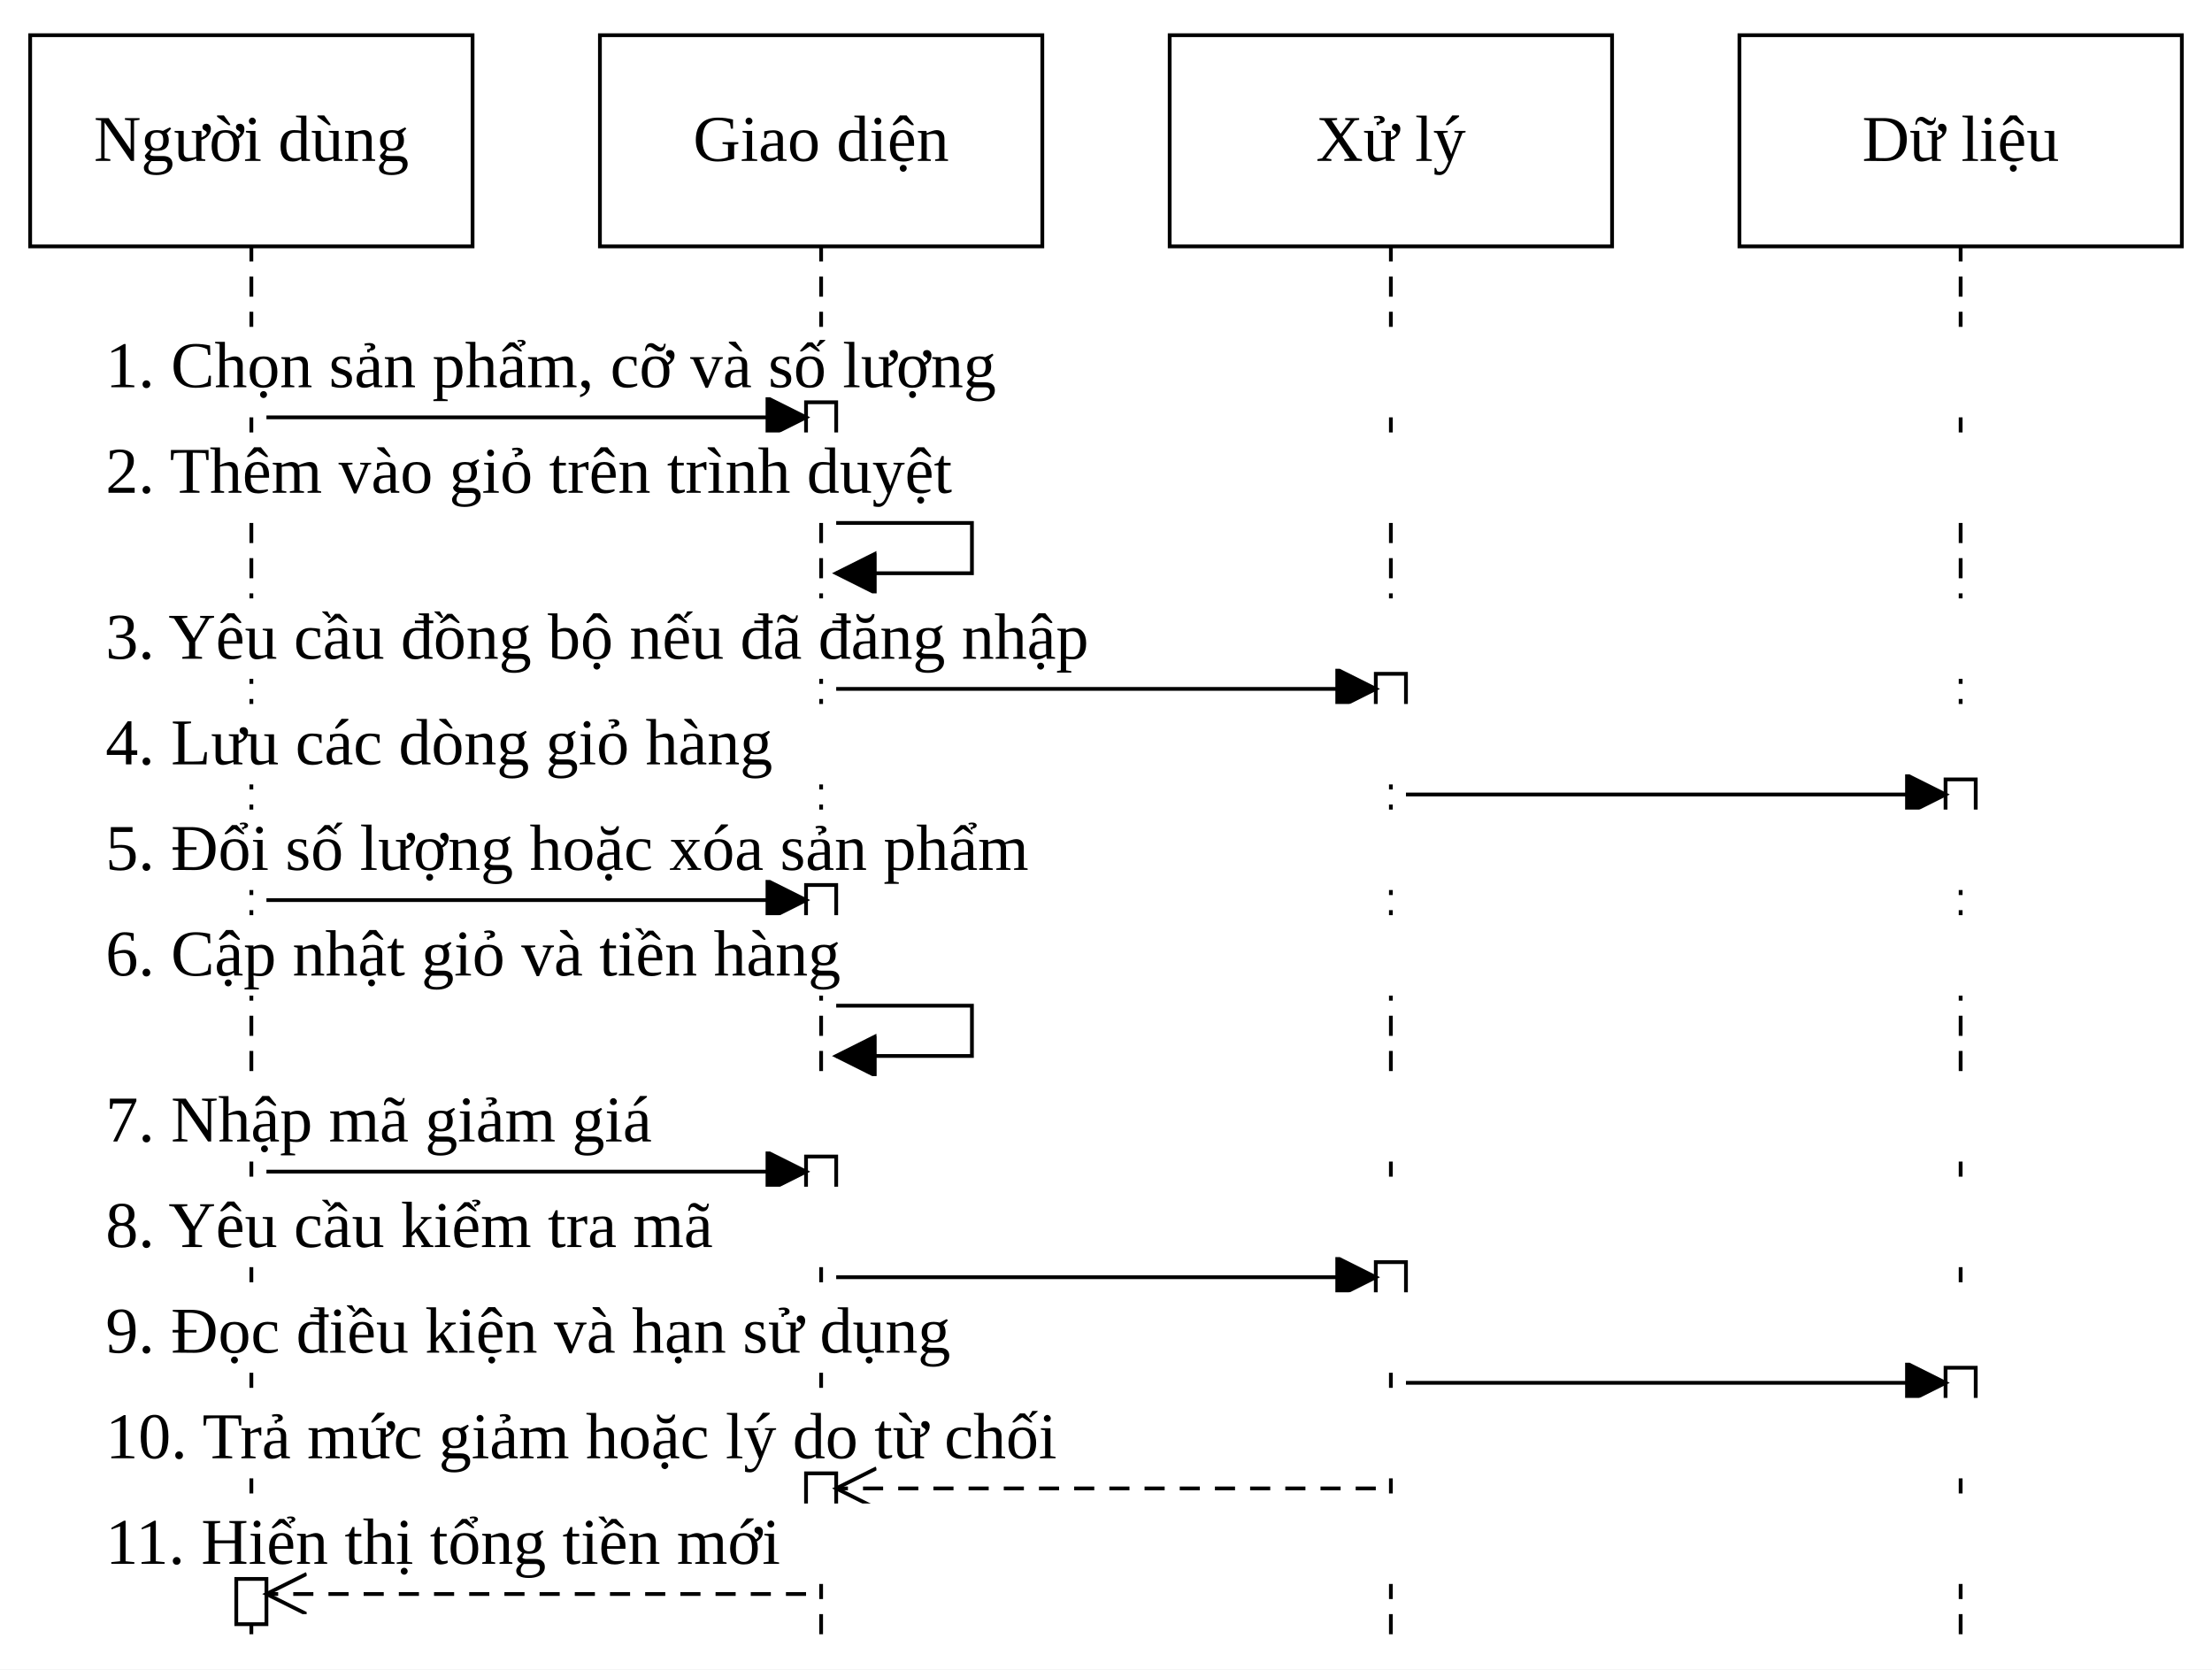
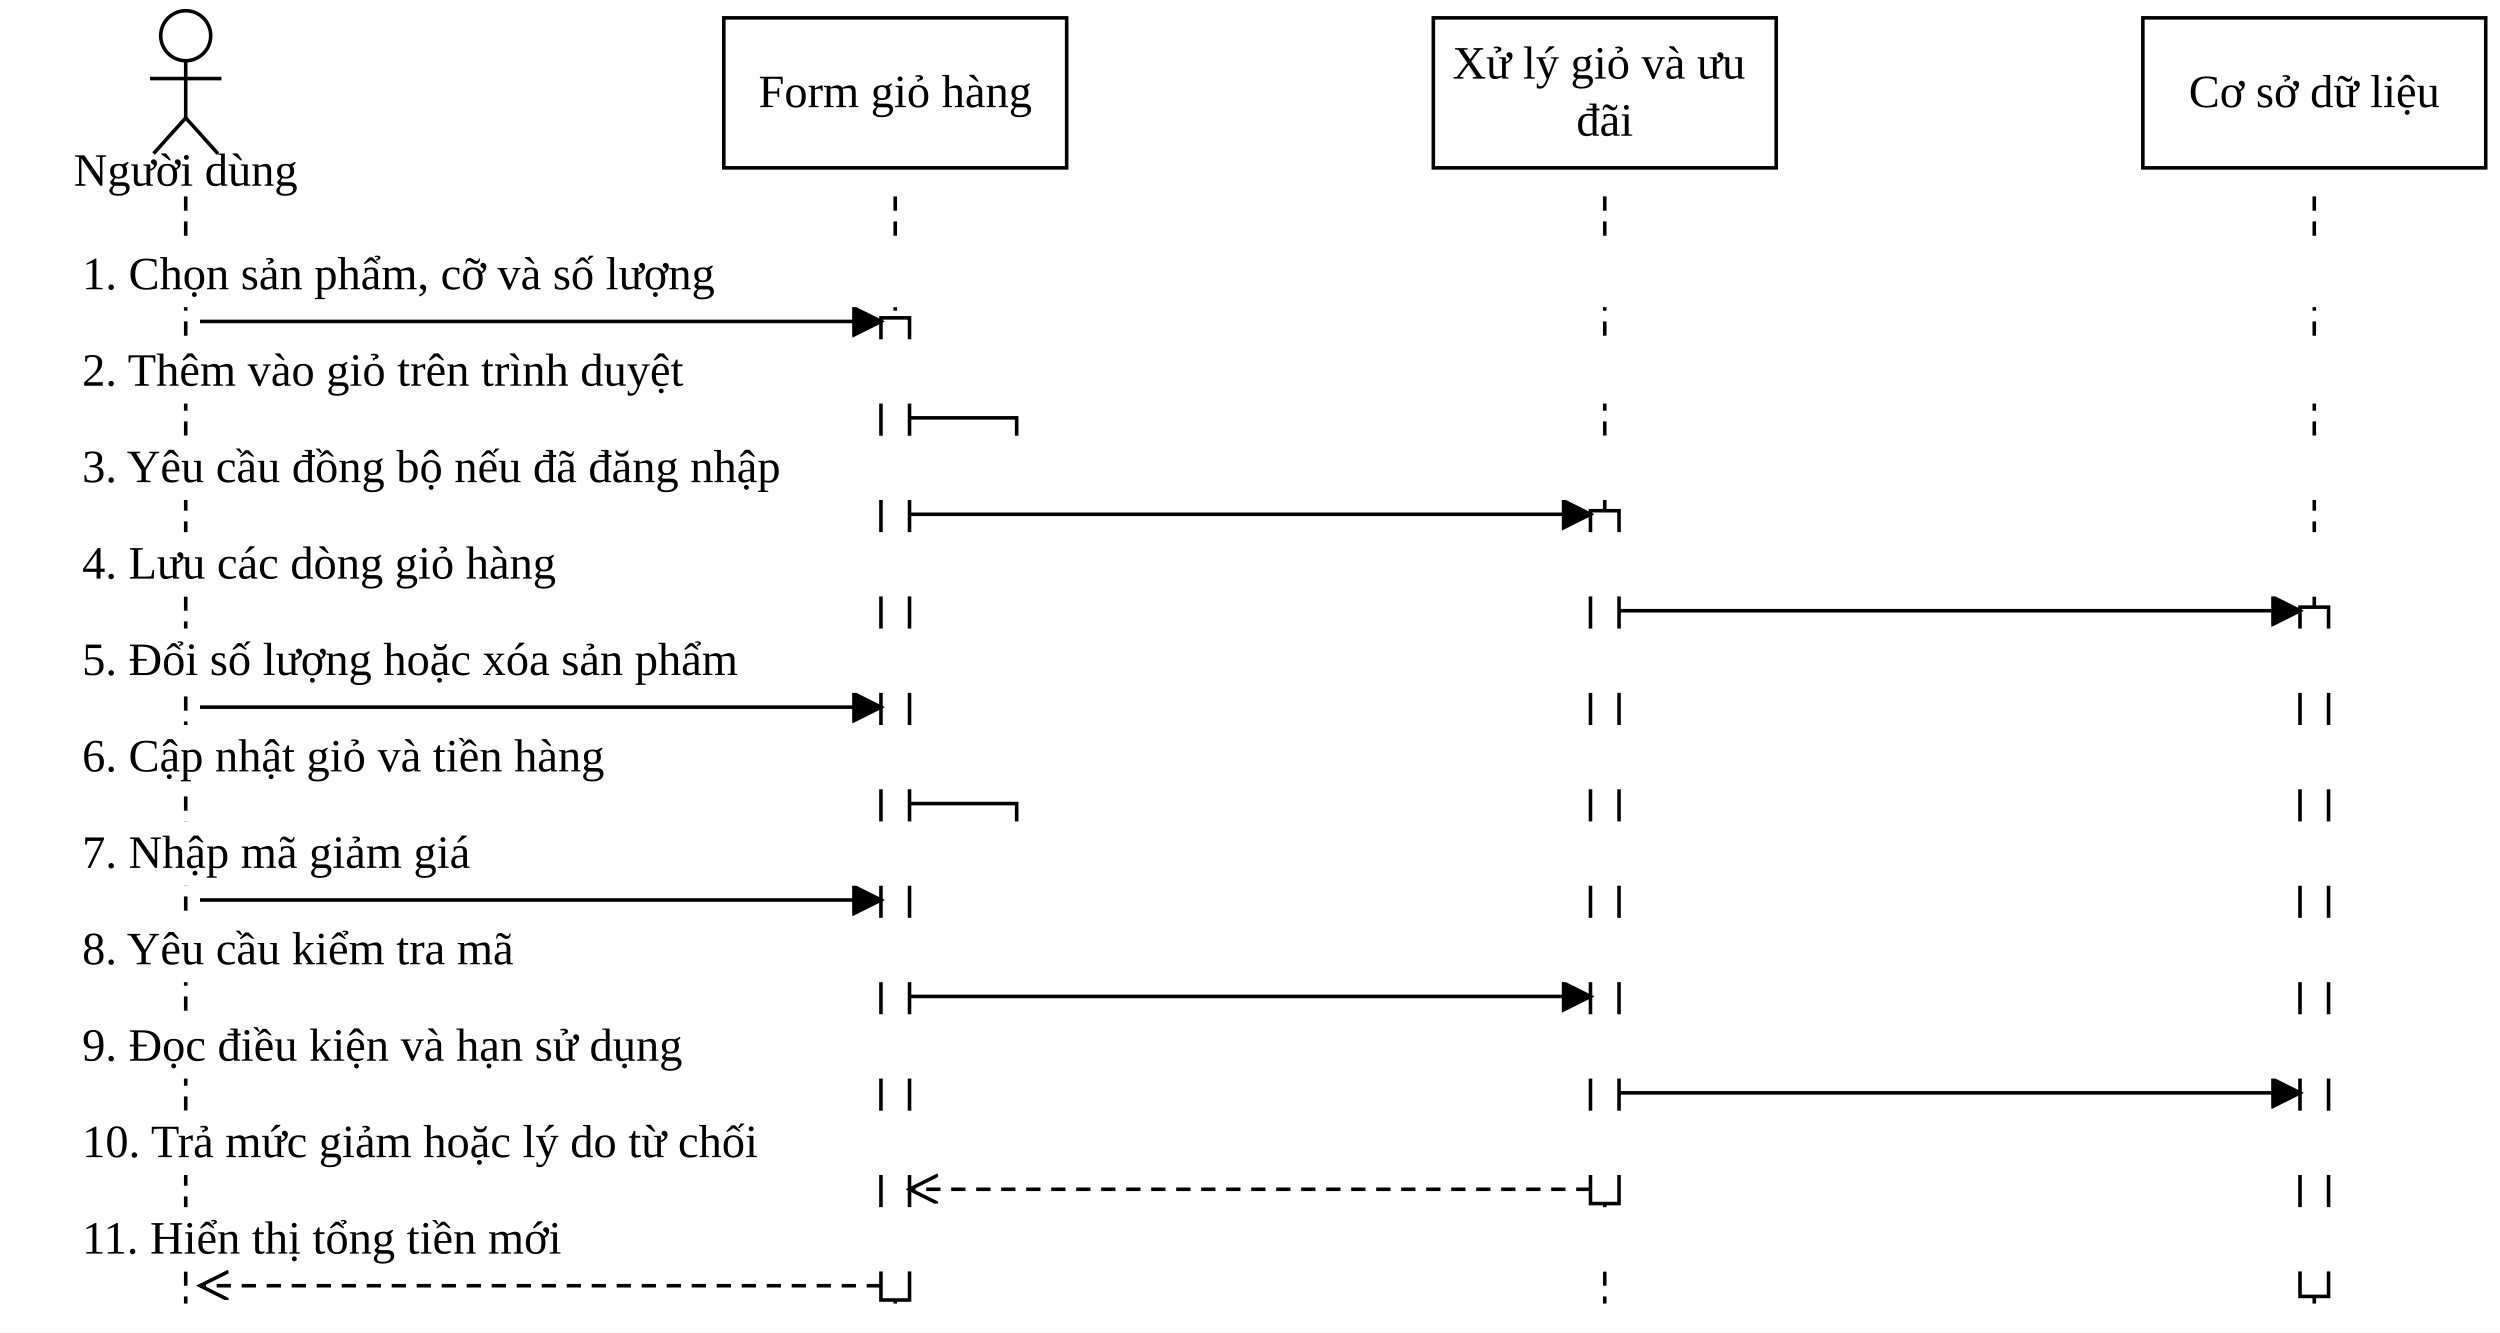
- <svg xmlns="http://www.w3.org/2000/svg" width="440" height="332" viewBox="0 0 440 332">
+ <svg xmlns="http://www.w3.org/2000/svg" width="700" height="373" viewBox="0 0 700 373">
  <rect width="100%" height="100%" fill="white" />
  <defs>
    <marker id="filled" viewBox="0 0 9 9" refX="8" refY="4" markerWidth="9" markerHeight="9" orient="auto" markerUnits="userSpaceOnUse">
-       <path d="M 0 0 L 8 4 L 0 8 Z" fill="black" stroke="black" stroke-width=".75" />
+       <path d="M 0 0 L 8 4 L 0 8 Z" fill="black" stroke="black" stroke-width="1.0" />
    </marker>
    <marker id="open" viewBox="0 0 9 9" refX="8" refY="4" markerWidth="9" markerHeight="9" orient="auto" markerUnits="userSpaceOnUse">
-       <path d="M 0 0 L 8 4 L 0 8" fill="none" stroke="black" stroke-width=".75" />
+       <path d="M 0 0 L 8 4 L 0 8" fill="none" stroke="black" stroke-width="1.0" />
    </marker>
    <marker id="triangle" viewBox="0 0 9 9" refX="8" refY="4" markerWidth="9" markerHeight="9" orient="auto" markerUnits="userSpaceOnUse">
-       <path d="M 0 0 L 8 4 L 0 8 Z" fill="white" stroke="black" stroke-width=".75" />
+       <path d="M 0 0 L 8 4 L 0 8 Z" fill="white" stroke="black" stroke-width="1.0" />
    </marker>
  </defs>
-   <polyline stroke="black" stroke-width=".75" fill="none" stroke-dasharray="4 3" points="50.0,48 50.0,326" />
-   <polyline stroke="black" stroke-width=".75" fill="none" stroke-dasharray="4 3" points="163.333,48 163.333,326" />
-   <polyline stroke="black" stroke-width=".75" fill="none" stroke-dasharray="4 3" points="276.667,48 276.667,326" />
-   <polyline stroke="black" stroke-width=".75" fill="none" stroke-dasharray="4 3" points="390.0,48 390.0,326" />
-   <rect x="16" y="65" width="408" height="16" fill="white" />
-   <text x="21" y="77.0" text-anchor="start" font-family="Times New Roman" font-size="13" font-weight="normal" font-style="normal" fill="black">
-     <tspan x="21" dy="0">1. Chọn sản phẩm, cỡ và số lượng</tspan>
+   <polyline stroke="black" stroke-width="1.0" fill="none" stroke-dasharray="4 3" points="52.0,55 52.0,365" />
+   <polyline stroke="black" stroke-width="1.0" fill="none" stroke-dasharray="4 3" points="250.667,55 250.667,365" />
+   <polyline stroke="black" stroke-width="1.0" fill="none" stroke-dasharray="4 3" points="449.333,55 449.333,365" />
+   <polyline stroke="black" stroke-width="1.0" fill="none" stroke-dasharray="4 3" points="648.0,55 648.0,365" />
+   <rect stroke="black" stroke-width="1.0" fill="white" x="445.333" y="143" width="8" height="194" />
+   <rect stroke="black" stroke-width="1.0" fill="white" x="246.667" y="89" width="8" height="275" />
+   <rect stroke="black" stroke-width="1.0" fill="white" x="644.0" y="170" width="8" height="193" />
+   <rect x="18" y="68" width="664" height="18" fill="white" />
+   <text x="23" y="81.0" text-anchor="start" font-family="Times New Roman" font-size="13" font-weight="normal" font-style="normal" fill="black">
+     <tspan x="23" dy="0">1. Chọn sản phẩm, cỡ và số lượng</tspan>
  </text>
-   <rect stroke="black" stroke-width=".75" fill="white" x="160.333" y="80" width="6" height="9" />
-   <polyline stroke="black" stroke-width=".75" fill="none" points="53.0,83 160.333,83" marker-end="url(#filled)" />
-   <rect x="16" y="86" width="408" height="16" fill="white" />
-   <text x="21" y="98.0" text-anchor="start" font-family="Times New Roman" font-size="13" font-weight="normal" font-style="normal" fill="black">
-     <tspan x="21" dy="0">2. Thêm vào giỏ trên trình duyệt</tspan>
+   <polyline stroke="black" stroke-width="1.0" fill="none" points="56.0,90 246.667,90" marker-end="url(#filled)" />
+   <rect x="18" y="95" width="664" height="18" fill="white" />
+   <text x="23" y="108.0" text-anchor="start" font-family="Times New Roman" font-size="13" font-weight="normal" font-style="normal" fill="black">
+     <tspan x="23" dy="0">2. Thêm vào giỏ trên trình duyệt</tspan>
  </text>
-   <polyline stroke="black" stroke-width=".75" fill="none" points="166.333,104 193.333,104 193.333,114 166.333,114" marker-end="url(#filled)" />
-   <rect x="16" y="119" width="408" height="16" fill="white" />
-   <text x="21" y="131.0" text-anchor="start" font-family="Times New Roman" font-size="13" font-weight="normal" font-style="normal" fill="black">
-     <tspan x="21" dy="0">3. Yêu cầu đồng bộ nếu đã đăng nhập</tspan>
+   <polyline stroke="black" stroke-width="1.0" fill="none" points="254.667,117 284.667,117 284.667,129 255.667,129" marker-end="url(#filled)" />
+   <rect x="18" y="122" width="664" height="18" fill="white" />
+   <text x="23" y="135.0" text-anchor="start" font-family="Times New Roman" font-size="13" font-weight="normal" font-style="normal" fill="black">
+     <tspan x="23" dy="0">3. Yêu cầu đồng bộ nếu đã đăng nhập</tspan>
  </text>
-   <rect stroke="black" stroke-width=".75" fill="white" x="273.667" y="134" width="6" height="9" />
-   <polyline stroke="black" stroke-width=".75" fill="none" points="166.333,137 273.667,137" marker-end="url(#filled)" />
-   <rect x="16" y="140" width="408" height="16" fill="white" />
-   <text x="21" y="152.0" text-anchor="start" font-family="Times New Roman" font-size="13" font-weight="normal" font-style="normal" fill="black">
-     <tspan x="21" dy="0">4. Lưu các dòng giỏ hàng</tspan>
+   <polyline stroke="black" stroke-width="1.0" fill="none" points="254.667,144 445.333,144" marker-end="url(#filled)" />
+   <rect x="18" y="149" width="664" height="18" fill="white" />
+   <text x="23" y="162.0" text-anchor="start" font-family="Times New Roman" font-size="13" font-weight="normal" font-style="normal" fill="black">
+     <tspan x="23" dy="0">4. Lưu các dòng giỏ hàng</tspan>
  </text>
-   <rect stroke="black" stroke-width=".75" fill="white" x="387.0" y="155" width="6" height="9" />
-   <polyline stroke="black" stroke-width=".75" fill="none" points="279.667,158 387.0,158" marker-end="url(#filled)" />
-   <rect x="16" y="161" width="408" height="16" fill="white" />
-   <text x="21" y="173.0" text-anchor="start" font-family="Times New Roman" font-size="13" font-weight="normal" font-style="normal" fill="black">
-     <tspan x="21" dy="0">5. Đổi số lượng hoặc xóa sản phẩm</tspan>
+   <polyline stroke="black" stroke-width="1.0" fill="none" points="453.333,171 644.0,171" marker-end="url(#filled)" />
+   <rect x="18" y="176" width="664" height="18" fill="white" />
+   <text x="23" y="189.0" text-anchor="start" font-family="Times New Roman" font-size="13" font-weight="normal" font-style="normal" fill="black">
+     <tspan x="23" dy="0">5. Đổi số lượng hoặc xóa sản phẩm</tspan>
  </text>
-   <rect stroke="black" stroke-width=".75" fill="white" x="160.333" y="176" width="6" height="9" />
-   <polyline stroke="black" stroke-width=".75" fill="none" points="53.0,179 160.333,179" marker-end="url(#filled)" />
-   <rect x="16" y="182" width="408" height="16" fill="white" />
-   <text x="21" y="194.0" text-anchor="start" font-family="Times New Roman" font-size="13" font-weight="normal" font-style="normal" fill="black">
-     <tspan x="21" dy="0">6. Cập nhật giỏ và tiền hàng</tspan>
+   <polyline stroke="black" stroke-width="1.0" fill="none" points="56.0,198 246.667,198" marker-end="url(#filled)" />
+   <rect x="18" y="203" width="664" height="18" fill="white" />
+   <text x="23" y="216.0" text-anchor="start" font-family="Times New Roman" font-size="13" font-weight="normal" font-style="normal" fill="black">
+     <tspan x="23" dy="0">6. Cập nhật giỏ và tiền hàng</tspan>
  </text>
-   <polyline stroke="black" stroke-width=".75" fill="none" points="166.333,200 193.333,200 193.333,210 166.333,210" marker-end="url(#filled)" />
-   <rect x="16" y="215" width="408" height="16" fill="white" />
-   <text x="21" y="227.0" text-anchor="start" font-family="Times New Roman" font-size="13" font-weight="normal" font-style="normal" fill="black">
-     <tspan x="21" dy="0">7. Nhập mã giảm giá</tspan>
+   <polyline stroke="black" stroke-width="1.0" fill="none" points="254.667,225 284.667,225 284.667,237 255.667,237" marker-end="url(#filled)" />
+   <rect x="18" y="230" width="664" height="18" fill="white" />
+   <text x="23" y="243.0" text-anchor="start" font-family="Times New Roman" font-size="13" font-weight="normal" font-style="normal" fill="black">
+     <tspan x="23" dy="0">7. Nhập mã giảm giá</tspan>
  </text>
-   <rect stroke="black" stroke-width=".75" fill="white" x="160.333" y="230" width="6" height="9" />
-   <polyline stroke="black" stroke-width=".75" fill="none" points="53.0,233 160.333,233" marker-end="url(#filled)" />
-   <rect x="16" y="236" width="408" height="16" fill="white" />
-   <text x="21" y="248.0" text-anchor="start" font-family="Times New Roman" font-size="13" font-weight="normal" font-style="normal" fill="black">
-     <tspan x="21" dy="0">8. Yêu cầu kiểm tra mã</tspan>
+   <polyline stroke="black" stroke-width="1.0" fill="none" points="56.0,252 246.667,252" marker-end="url(#filled)" />
+   <rect x="18" y="257" width="664" height="18" fill="white" />
+   <text x="23" y="270.0" text-anchor="start" font-family="Times New Roman" font-size="13" font-weight="normal" font-style="normal" fill="black">
+     <tspan x="23" dy="0">8. Yêu cầu kiểm tra mã</tspan>
  </text>
-   <rect stroke="black" stroke-width=".75" fill="white" x="273.667" y="251" width="6" height="9" />
-   <polyline stroke="black" stroke-width=".75" fill="none" points="166.333,254 273.667,254" marker-end="url(#filled)" />
-   <rect x="16" y="257" width="408" height="16" fill="white" />
-   <text x="21" y="269.0" text-anchor="start" font-family="Times New Roman" font-size="13" font-weight="normal" font-style="normal" fill="black">
-     <tspan x="21" dy="0">9. Đọc điều kiện và hạn sử dụng</tspan>
+   <polyline stroke="black" stroke-width="1.0" fill="none" points="254.667,279 445.333,279" marker-end="url(#filled)" />
+   <rect x="18" y="284" width="664" height="18" fill="white" />
+   <text x="23" y="297.0" text-anchor="start" font-family="Times New Roman" font-size="13" font-weight="normal" font-style="normal" fill="black">
+     <tspan x="23" dy="0">9. Đọc điều kiện và hạn sử dụng</tspan>
  </text>
-   <rect stroke="black" stroke-width=".75" fill="white" x="387.0" y="272" width="6" height="9" />
-   <polyline stroke="black" stroke-width=".75" fill="none" points="279.667,275 387.0,275" marker-end="url(#filled)" />
-   <rect x="16" y="278" width="408" height="16" fill="white" />
-   <text x="21" y="290.0" text-anchor="start" font-family="Times New Roman" font-size="13" font-weight="normal" font-style="normal" fill="black">
-     <tspan x="21" dy="0">10. Trả mức giảm hoặc lý do từ chối</tspan>
+   <polyline stroke="black" stroke-width="1.0" fill="none" points="453.333,306 644.0,306" marker-end="url(#filled)" />
+   <rect x="18" y="311" width="664" height="18" fill="white" />
+   <text x="23" y="324.0" text-anchor="start" font-family="Times New Roman" font-size="13" font-weight="normal" font-style="normal" fill="black">
+     <tspan x="23" dy="0">10. Trả mức giảm hoặc lý do từ chối</tspan>
  </text>
-   <rect stroke="black" stroke-width=".75" fill="white" x="160.333" y="293" width="6" height="9" />
-   <polyline stroke="black" stroke-width=".75" fill="none" stroke-dasharray="4 3" points="273.667,296 166.333,296" marker-end="url(#open)" />
-   <rect x="16" y="299" width="408" height="16" fill="white" />
-   <text x="21" y="311.0" text-anchor="start" font-family="Times New Roman" font-size="13" font-weight="normal" font-style="normal" fill="black">
-     <tspan x="21" dy="0">11. Hiển thị tổng tiền mới</tspan>
+   <polyline stroke="black" stroke-width="1.0" fill="none" stroke-dasharray="4 3" points="445.333,333 254.667,333" marker-end="url(#open)" />
+   <rect x="18" y="338" width="664" height="18" fill="white" />
+   <text x="23" y="351.0" text-anchor="start" font-family="Times New Roman" font-size="13" font-weight="normal" font-style="normal" fill="black">
+     <tspan x="23" dy="0">11. Hiển thị tổng tiền mới</tspan>
  </text>
-   <rect stroke="black" stroke-width=".75" fill="white" x="47.0" y="314" width="6" height="9" />
-   <polyline stroke="black" stroke-width=".75" fill="none" stroke-dasharray="4 3" points="160.333,317 53.0,317" marker-end="url(#open)" />
-   <rect stroke="black" stroke-width=".75" fill="white" x="6.0" y="7" width="88" height="42" />
-   <text x="50.0" y="32.0" text-anchor="middle" font-family="Times New Roman" font-size="13" font-weight="normal" font-style="normal" fill="black">
-     <tspan x="50.0" dy="0">Người dùng</tspan>
+   <polyline stroke="black" stroke-width="1.0" fill="none" stroke-dasharray="4 3" points="246.667,360 56.0,360" marker-end="url(#open)" />
+   <ellipse stroke="black" stroke-width="1.0" fill="white" cx="52.0" cy="10.0" rx="7.0" ry="7.0" />
+   <polyline stroke="black" stroke-width="1.0" fill="none" points="52.0,17 52.0,33" />
+   <polyline stroke="black" stroke-width="1.0" fill="none" points="42.0,22 62.0,22" />
+   <polyline stroke="black" stroke-width="1.0" fill="none" points="52.0,33 43.0,43" />
+   <polyline stroke="black" stroke-width="1.0" fill="none" points="52.0,33 61.0,43" />
+   <text x="52.0" y="52.0" text-anchor="middle" font-family="Times New Roman" font-size="13" font-weight="normal" font-style="normal" fill="black">
+     <tspan x="52.0" dy="0">Người dùng</tspan>
  </text>
-   <rect stroke="black" stroke-width=".75" fill="white" x="119.333" y="7" width="88" height="42" />
-   <text x="163.333" y="32.0" text-anchor="middle" font-family="Times New Roman" font-size="13" font-weight="normal" font-style="normal" fill="black">
-     <tspan x="163.333" dy="0">Giao diện</tspan>
+   <rect stroke="black" stroke-width="1.0" fill="white" x="202.667" y="5" width="96" height="42" />
+   <text x="250.667" y="30.0" text-anchor="middle" font-family="Times New Roman" font-size="13" font-weight="normal" font-style="normal" fill="black">
+     <tspan x="250.667" dy="0">Form giỏ hàng</tspan>
  </text>
-   <rect stroke="black" stroke-width=".75" fill="white" x="232.667" y="7" width="88" height="42" />
-   <text x="276.667" y="32.0" text-anchor="middle" font-family="Times New Roman" font-size="13" font-weight="normal" font-style="normal" fill="black">
-     <tspan x="276.667" dy="0">Xử lý</tspan>
+   <rect stroke="black" stroke-width="1.0" fill="white" x="401.333" y="5" width="96" height="42" />
+   <text x="449.333" y="22.0" text-anchor="middle" font-family="Times New Roman" font-size="13" font-weight="normal" font-style="normal" fill="black">
+     <tspan x="449.333" dy="0">Xử lý giỏ và ưu</tspan>
+     <tspan x="449.333" dy="16">đãi</tspan>
  </text>
-   <rect stroke="black" stroke-width=".75" fill="white" x="346.0" y="7" width="88" height="42" />
-   <text x="390.0" y="32.0" text-anchor="middle" font-family="Times New Roman" font-size="13" font-weight="normal" font-style="normal" fill="black">
-     <tspan x="390.0" dy="0">Dữ liệu</tspan>
+   <rect stroke="black" stroke-width="1.0" fill="white" x="600.0" y="5" width="96" height="42" />
+   <text x="648.0" y="30.0" text-anchor="middle" font-family="Times New Roman" font-size="13" font-weight="normal" font-style="normal" fill="black">
+     <tspan x="648.0" dy="0">Cơ sở dữ liệu</tspan>
  </text>
</svg>
